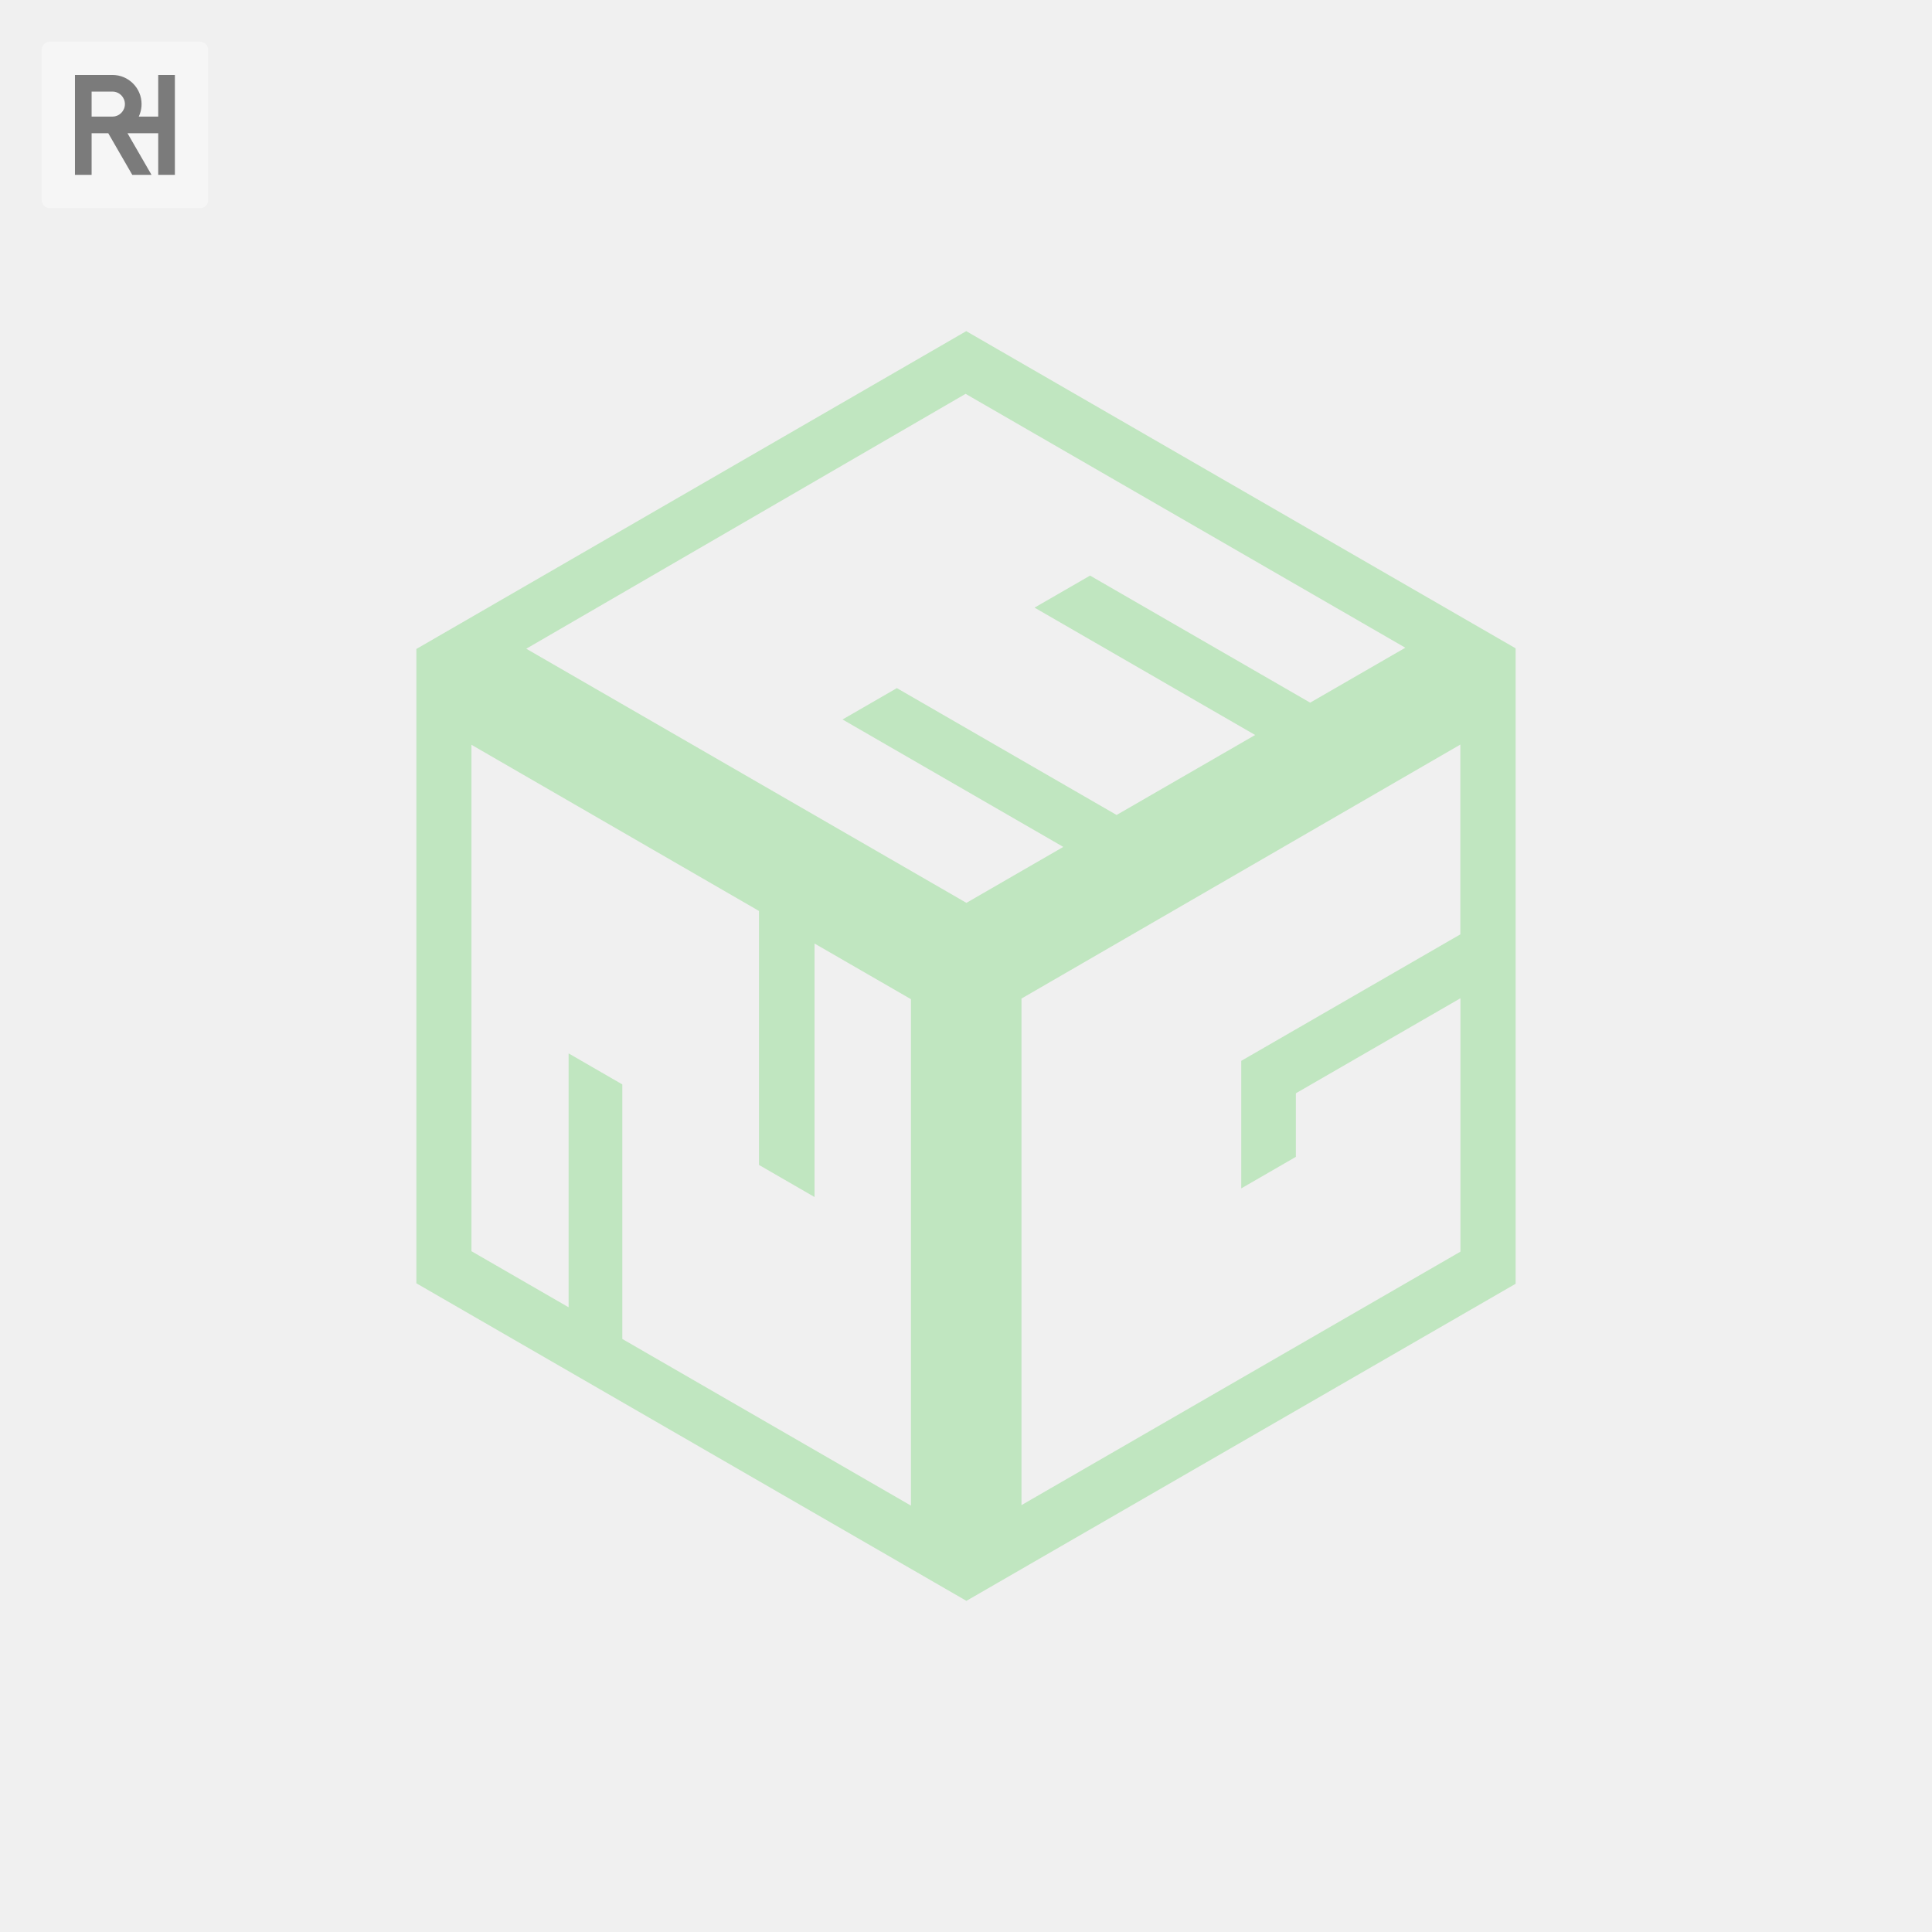
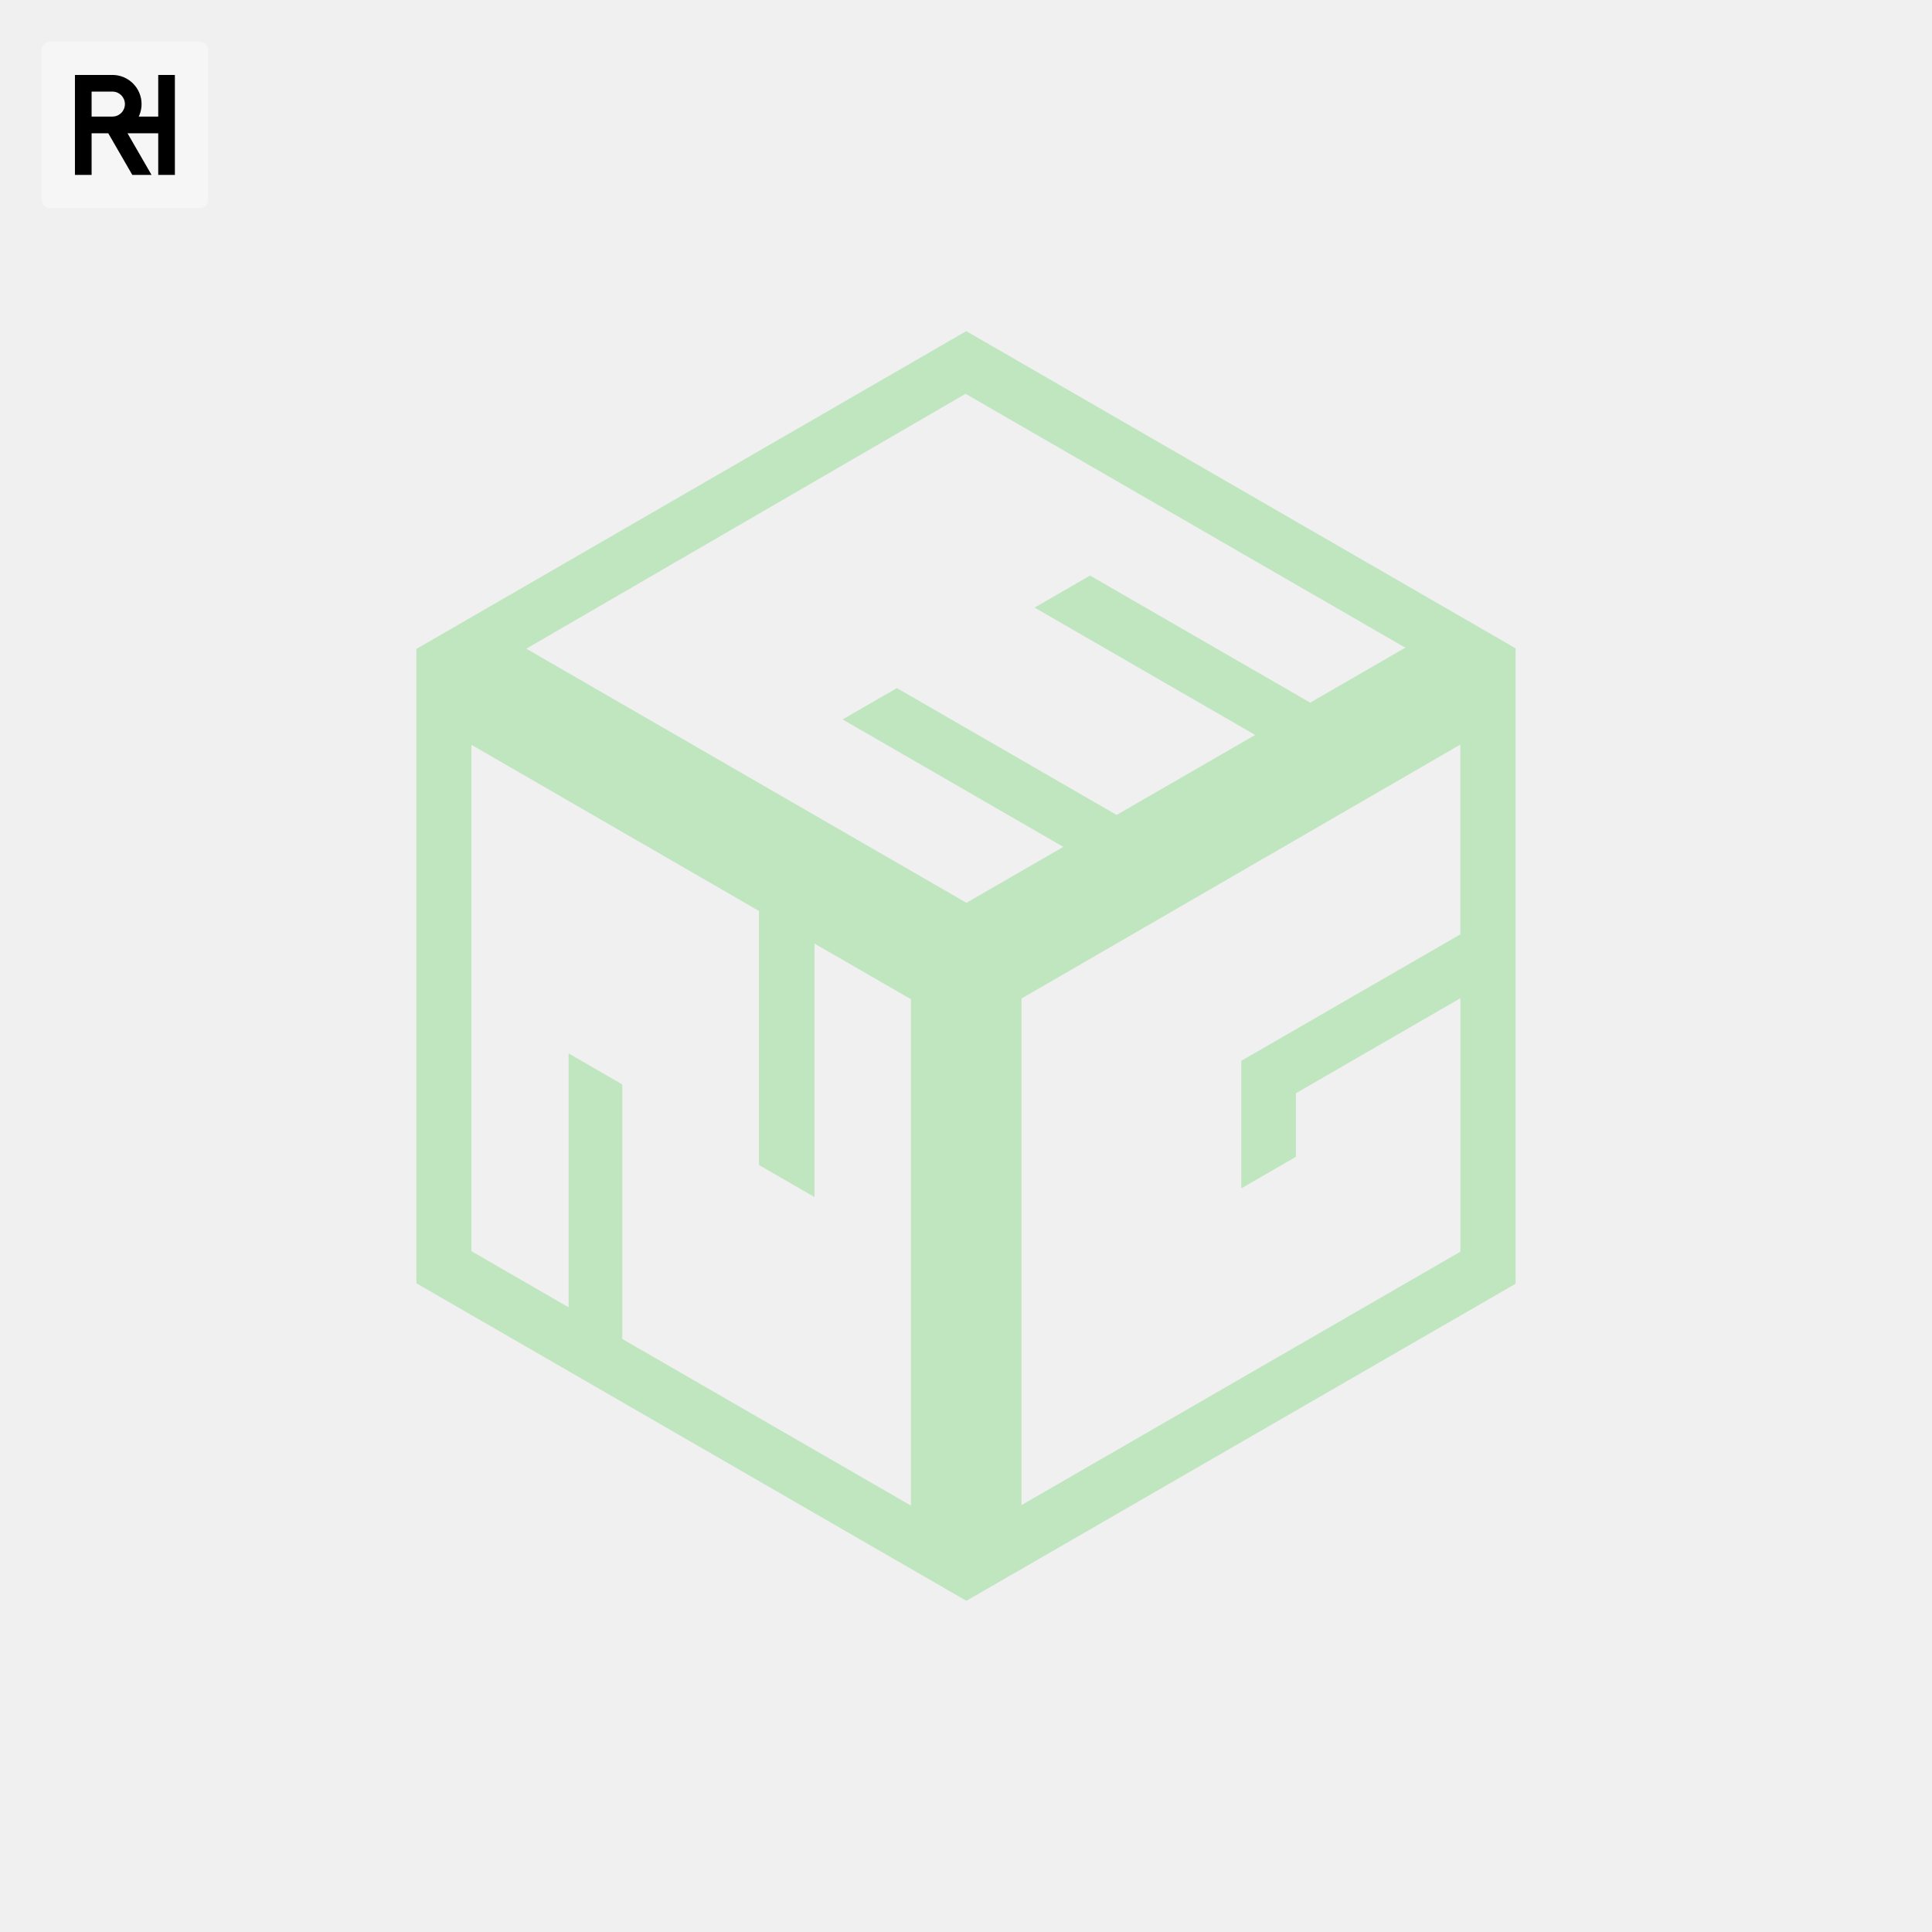
- <svg xmlns="http://www.w3.org/2000/svg" id="a" viewBox="0 0 876.85 876.85" version="1.1" width="232mm" height="232mm" xml:space="preserve">
-   <defs id="defs1">
-     <clipPath clipPathUnits="userSpaceOnUse" id="clipPath2">
-       <path id="path2" style="display:block;fill:#000000;fill-opacity:1;stroke:none;stroke-width:0.816;stroke-dasharray:none;stroke-opacity:1" d="m 68.797,11.21 c 2.164,0.017 4.302,-1.204 5.359,-3.097 -1.19,0 -2.381,0 -3.571,0 -0.596,1.032 -1.192,2.065 -1.788,3.097 z" />
-     </clipPath>
-     <clipPath clipPathUnits="userSpaceOnUse" id="clipPath22">
-       <circle style="display:none;fill:#ffffff;fill-opacity:1;stroke-width:0.265" id="circle22" cx="127.5" cy="32.5" r="12.5" />
-     </clipPath>
-     <mask maskUnits="userSpaceOnUse" id="mask23">
-       <rect style="fill:#ffffff;fill-opacity:1;stroke-width:0.265" id="rect23" width="22.5" height="45" x="127.5" y="10" />
-     </mask>
-     <clipPath clipPathUnits="userSpaceOnUse" id="clipPath26">
-       <ellipse style="display:none;fill:#ffffff;fill-opacity:1;stroke-width:0.265" id="ellipse26" cx="100" cy="30" rx="10" ry="10" />
-     </clipPath>
-     <mask maskUnits="userSpaceOnUse" id="mask26">
-       <rect style="fill:#ffffff;fill-opacity:1;stroke-width:0.265" id="rect27" width="20" height="40" x="100" y="10" />
-     </mask>
-     <clipPath clipPathUnits="userSpaceOnUse" id="clipPath31">
-       <circle style="display:none;fill:#ffffff;fill-opacity:1;stroke:#000000;stroke-width:0;stroke-dasharray:none;stroke-opacity:1" id="circle31" cx="87.5" cy="27.5" r="7.5" />
-     </clipPath>
-     <filter id="mask-powermask-path-effect32_inverse" style="color-interpolation-filters:sRGB" height="100" width="100" x="-50" y="-50">
-       <feColorMatrix id="mask-powermask-path-effect32_primitive1" values="1" type="saturate" result="fbSourceGraphic" />
-       <feColorMatrix id="mask-powermask-path-effect32_primitive2" values="-1 0 0 0 1 0 -1 0 0 1 0 0 -1 0 1 0 0 0 1 0 " in="fbSourceGraphic" />
-     </filter>
-     <mask maskUnits="userSpaceOnUse" id="mask32">
-       <rect style="fill:#ffffff;fill-opacity:1;stroke:#000000;stroke-width:0;stroke-dasharray:none;stroke-opacity:1" id="rect32" width="17.5" height="35" x="87.5" y="10" />
-     </mask>
-     <mask maskUnits="userSpaceOnUse" id="mask33">
-       <rect style="fill:#ffffff;fill-opacity:1;stroke-width:0.265" id="rect34" width="90.001" height="30" x="-0" y="45" transform="rotate(30)" />
-     </mask>
-     <mask maskUnits="userSpaceOnUse" id="mask33-5">
-       <rect style="fill:#ffffff;fill-opacity:1;stroke-width:0.265" id="rect34-5" width="90.001" height="30" x="-0" y="45" transform="rotate(30)" />
-     </mask>
-     <clipPath clipPathUnits="userSpaceOnUse" id="clipPath31-1">
-       <circle style="display:none;fill:#ffffff;fill-opacity:1;stroke:#000000;stroke-width:0;stroke-dasharray:none;stroke-opacity:1" id="circle31-7" cx="87.5" cy="27.5" r="7.5" />
-       <path id="lpe_path-effect31-1" style="fill:#ffffff;fill-opacity:1;stroke:#000000;stroke-width:0;stroke-dasharray:none;stroke-opacity:1" class="powerclip" d="M 82.5,5 H 110 V 50 H 82.5 Z M 95,27.5 a 7.5,7.5 0 0 0 -7.5,-7.5 7.5,7.5 0 0 0 -7.5,7.5 7.5,7.5 0 0 0 7.5,7.5 7.5,7.5 0 0 0 7.5,-7.5 z" />
-     </clipPath>
-     <mask maskUnits="userSpaceOnUse" id="mask32-1">
-       <rect style="fill:#ffffff;fill-opacity:1;stroke:#000000;stroke-width:0;stroke-dasharray:none;stroke-opacity:1" id="rect32-5" width="17.5" height="35" x="87.5" y="10" />
-     </mask>
-     <clipPath clipPathUnits="userSpaceOnUse" id="clipath_lpe_path-effect31-2">
-       <circle style="display:none;fill:#ffffff;fill-opacity:1;stroke:#000000;stroke-width:0;stroke-dasharray:none;stroke-opacity:1" id="circle35" cx="87.5" cy="27.5" r="7.5" />
-     </clipPath>
-     <mask maskUnits="userSpaceOnUse" id="mask33-5-5">
-       <rect style="fill:#ffffff;fill-opacity:1;stroke-width:0.265" id="rect34-5-7" width="90.001" height="30" x="-0" y="45" transform="rotate(30)" />
-     </mask>
-     <clipPath clipPathUnits="userSpaceOnUse" id="clipath_lpe_path-effect31-2-6">
-       <circle style="display:none;fill:#ffffff;fill-opacity:1;stroke:#000000;stroke-width:0;stroke-dasharray:none;stroke-opacity:1" id="circle35-1" cx="87.5" cy="27.5" r="7.5" />
-       <path id="lpe_path-effect31-2-8" style="fill:#ffffff;fill-opacity:1;stroke:#000000;stroke-width:0;stroke-dasharray:none;stroke-opacity:1" class="powerclip" d="M 82.5,5 H 110 V 50 H 82.5 Z M 95,27.5 a 7.5,7.5 0 0 0 -7.5,-7.5 7.5,7.5 0 0 0 -7.5,7.5 7.5,7.5 0 0 0 7.5,7.5 7.5,7.5 0 0 0 7.5,-7.5 z" />
-     </clipPath>
-     <mask maskUnits="userSpaceOnUse" id="mask32-1-9">
-       <rect style="fill:#ffffff;fill-opacity:1;stroke:#000000;stroke-width:0;stroke-dasharray:none;stroke-opacity:1" id="rect32-5-2" width="17.5" height="35" x="87.5" y="10" />
-     </mask>
-     <clipPath clipPathUnits="userSpaceOnUse" id="clipath_lpe_path-effect31-2-7">
-       <circle style="display:none;fill:#ffffff;fill-opacity:1;stroke:#000000;stroke-width:0;stroke-dasharray:none;stroke-opacity:1" id="circle36" cx="87.5" cy="27.5" r="7.5" />
-     </clipPath>
-     <mask maskUnits="userSpaceOnUse" id="mask33-5-5-8">
-       <rect style="fill:#ffffff;fill-opacity:1;stroke-width:0.265" id="rect34-5-7-7" width="90.001" height="30" x="-0" y="45" transform="rotate(30)" />
-     </mask>
-     <clipPath clipPathUnits="userSpaceOnUse" id="clipath_lpe_path-effect31-2-7-4">
-       <circle style="display:none;fill:#ffffff;fill-opacity:1;stroke:#000000;stroke-width:0;stroke-dasharray:none;stroke-opacity:1" id="circle36-2" cx="87.5" cy="27.5" r="7.5" />
-       <path id="lpe_path-effect31-2-7-7" style="fill:#ffffff;fill-opacity:1;stroke:#000000;stroke-width:0;stroke-dasharray:none;stroke-opacity:1" class="powerclip" d="M 82.5,5 H 110 V 50 H 82.5 Z M 95,27.5 a 7.5,7.5 0 0 0 -7.5,-7.5 7.5,7.5 0 0 0 -7.5,7.5 7.5,7.5 0 0 0 7.5,7.5 7.5,7.5 0 0 0 7.5,-7.5 z" />
-     </clipPath>
-     <mask maskUnits="userSpaceOnUse" id="mask32-1-9-7">
-       <rect style="fill:#ffffff;fill-opacity:1;stroke:#000000;stroke-width:0;stroke-dasharray:none;stroke-opacity:1" id="rect32-5-2-9" width="17.5" height="35" x="87.5" y="10" />
-     </mask>
-     <clipPath clipPathUnits="userSpaceOnUse" id="clipath_lpe_path-effect31-2-7-3">
-       <circle style="display:none;fill:#ffffff;fill-opacity:1;stroke:#000000;stroke-width:0;stroke-dasharray:none;stroke-opacity:1" id="circle37" cx="87.5" cy="27.5" r="7.5" />
-     </clipPath>
-     <mask maskUnits="userSpaceOnUse" id="mask33-4">
-       <rect style="fill:#ffffff;fill-opacity:1;stroke-width:0.265" id="rect34-8" width="90.001" height="30" x="-0" y="45" transform="rotate(30)" />
-     </mask>
-     <clipPath clipPathUnits="userSpaceOnUse" id="clipPath31-6">
-       <circle style="display:none;fill:#ffffff;fill-opacity:1;stroke:#000000;stroke-width:0;stroke-dasharray:none;stroke-opacity:1" id="circle31-5" cx="87.5" cy="27.5" r="7.5" />
-     </clipPath>
-     <mask maskUnits="userSpaceOnUse" id="mask32-9">
-       <rect style="fill:#ffffff;fill-opacity:1;stroke:#000000;stroke-width:0;stroke-dasharray:none;stroke-opacity:1" id="rect32-0" width="17.5" height="35" x="87.5" y="10" />
-     </mask>
-     <clipPath clipPathUnits="userSpaceOnUse" id="clipPath31-6-4">
-       <circle style="display:none;fill:#ffffff;fill-opacity:1;stroke:#000000;stroke-width:0;stroke-dasharray:none;stroke-opacity:1" id="circle31-5-9" cx="87.5" cy="27.5" r="7.5" />
-       <path id="lpe_path-effect31-0-6" style="fill:#ffffff;fill-opacity:1;stroke:#000000;stroke-width:0;stroke-dasharray:none;stroke-opacity:1" class="powerclip" d="M 82.5,5 H 110 V 50 H 82.5 Z M 95,27.5 a 7.5,7.5 0 0 0 -7.5,-7.5 7.5,7.5 0 0 0 -7.5,7.5 7.5,7.5 0 0 0 7.5,7.5 7.5,7.5 0 0 0 7.5,-7.5 z" />
-     </clipPath>
-     <mask maskUnits="userSpaceOnUse" id="mask32-9-3">
-       <path id="rect32-0-7" d="M 87.5,10 H 105 V 45 H 87.5 Z" style="fill:#ffffff;fill-opacity:1;stroke:#000000;stroke-width:0;stroke-dasharray:none;stroke-opacity:1" />
-     </mask>
-     <clipPath clipPathUnits="userSpaceOnUse" id="clipath_lpe_path-effect31-0-8">
-       <path id="lpe_path-effect31-0-8" style="fill:#ffffff;fill-opacity:1;stroke:#000000;stroke-width:0;stroke-dasharray:none;stroke-opacity:1" class="powerclip" d="M 82.5,5 H 110 V 50 H 82.5 Z M 95,27.5 a 7.5,7.5 0 0 0 -7.5,-7.5 7.5,7.5 0 0 0 -7.5,7.5 7.5,7.5 0 0 0 7.5,7.5 7.5,7.5 0 0 0 7.5,-7.5 z" />
-     </clipPath>
-     <clipPath clipPathUnits="userSpaceOnUse" id="clipPath61">
-       <rect style="fill:#ffffff;fill-opacity:1;stroke-width:0.265" id="rect61" width="90.001" height="30" x="-0" y="45" transform="rotate(30)" />
-     </clipPath>
-     <clipPath clipPathUnits="userSpaceOnUse" id="clipPath2-5">
-       <path id="path2-1" style="display:none;fill:#000000;fill-opacity:1;stroke:none;stroke-width:0.816;stroke-dasharray:none;stroke-opacity:1" d="m 68.797,11.21 c 2.164,0.017 4.302,-1.204 5.359,-3.097 -1.19,0 -2.381,0 -3.571,0 -0.596,1.032 -1.192,2.065 -1.788,3.097 z" />
-       <path id="lpe_path-effect2-7" style="fill:#000000;fill-opacity:1;stroke:none;stroke-width:0.816;stroke-dasharray:none;stroke-opacity:1" class="powerclip" d="M 43.141,-4.592 H 92.504 V 30.405 H 43.141 Z M 68.797,11.21 c 2.164,0.017 4.302,-1.204 5.359,-3.097 -1.19,0 -2.381,0 -3.571,0 -0.596,1.032 -1.192,2.065 -1.788,3.097 z" />
-     </clipPath>
-     <filter id="mask-powermask-path-effect4_inverse" style="color-interpolation-filters:sRGB" height="100" width="100" x="-50" y="-50">
-       <feColorMatrix id="mask-powermask-path-effect4_primitive1" values="1" type="saturate" result="fbSourceGraphic" />
-       <feColorMatrix id="mask-powermask-path-effect4_primitive2" values="-1 0 0 0 1 0 -1 0 0 1 0 0 -1 0 1 0 0 0 1 0 " in="fbSourceGraphic" />
-     </filter>
-     <clipPath clipPathUnits="userSpaceOnUse" id="clipPath2-2">
-       <path id="path2-2" style="display:none;fill:#000000;fill-opacity:1;stroke:none;stroke-width:0.816;stroke-dasharray:none;stroke-opacity:1" d="m 68.797,11.21 c 2.164,0.017 4.302,-1.204 5.359,-3.097 -1.19,0 -2.381,0 -3.571,0 -0.596,1.032 -1.192,2.065 -1.788,3.097 z" />
-       <path id="lpe_path-effect2-16" style="fill:#000000;fill-opacity:1;stroke:none;stroke-width:0.816;stroke-dasharray:none;stroke-opacity:1" class="powerclip" d="M 43.141,-4.592 H 92.504 V 30.405 H 43.141 Z M 68.797,11.21 c 2.164,0.017 4.302,-1.204 5.359,-3.097 -1.19,0 -2.381,0 -3.571,0 -0.596,1.032 -1.192,2.065 -1.788,3.097 z" />
-     </clipPath>
-     <clipPath clipPathUnits="userSpaceOnUse" id="clipath_lpe_path-effect2-8">
-       <path id="path4" style="display:block;fill:#000000;fill-opacity:1;stroke:none;stroke-width:0.816;stroke-dasharray:none;stroke-opacity:1" d="m 68.797,11.21 c 2.164,0.017 4.302,-1.204 5.359,-3.097 -1.19,0 -2.381,0 -3.571,0 -0.596,1.032 -1.192,2.065 -1.788,3.097 z" />
-     </clipPath>
-     <clipPath clipPathUnits="userSpaceOnUse" id="clipPath2-54">
-       <path id="path2-3" style="display:none;fill:#000000;fill-opacity:1;stroke:none;stroke-width:0.816;stroke-dasharray:none;stroke-opacity:1" d="m 68.797,11.21 c 2.164,0.017 4.302,-1.204 5.359,-3.097 -1.19,0 -2.381,0 -3.571,0 -0.596,1.032 -1.192,2.065 -1.788,3.097 z" />
-       <path id="lpe_path-effect2-12" style="fill:#000000;fill-opacity:1;stroke:none;stroke-width:0.816;stroke-dasharray:none;stroke-opacity:1" class="powerclip" d="M 43.141,-4.592 H 92.504 V 30.405 H 43.141 Z M 68.797,11.21 c 2.164,0.017 4.302,-1.204 5.359,-3.097 -1.19,0 -2.381,0 -3.571,0 -0.596,1.032 -1.192,2.065 -1.788,3.097 z" />
-     </clipPath>
-     <clipPath clipPathUnits="userSpaceOnUse" id="clipath_lpe_path-effect2-3">
-       <path id="path5" style="display:block;fill:#000000;fill-opacity:1;stroke:none;stroke-width:0.816;stroke-dasharray:none;stroke-opacity:1" d="m 68.797,11.21 c 2.164,0.017 4.302,-1.204 5.359,-3.097 -1.19,0 -2.381,0 -3.571,0 -0.596,1.032 -1.192,2.065 -1.788,3.097 z" />
-     </clipPath>
-   </defs>
-   <g id="layer1-8" transform="matrix(0.7559054,0,0,0.7559054,18.89764,18.89764)">
-     <rect style="fill:#ffffff;fill-opacity:0.4;stroke:#000000;stroke-width:0;stroke-dasharray:none;stroke-opacity:1" id="rect35-3-9" width="100" height="100" x="1.7763568e-15" y="-2.8421709e-14" rx="5" ry="5" />
-     <path id="path1-2" clip-path="none" style="fill:#000000;fill-opacity:0.5;stroke:none;stroke-width:1.606;stroke-dasharray:none;stroke-opacity:1" d="m 20,20 v 59.999 h 9.999 V 55 H 40.001 L 54.429,79.999 H 65.979 L 51.546,55 h 18.454 v 24.998 h 9.999 V 20 h -9.999 v 25.001 h -11.689 c 0.497,-1.023 1.69,-3.81 1.69,-7.501 0,-9.65 -7.83,-17.5 -17.5,-17.5 z m 9.999,9.999 h 12.501 c 4.201,0 7.501,3.409 7.501,7.501 0,4.085 -3.302,7.501 -7.501,7.501 h -12.501 z" />
-   </g>
-   <path d="M 438.532,150.295 188.976,294.54 V 582.434 L 438.609,726.557 687.874,582.648 V 294.249 Z M 413.418,683.322 282.441,607.702 V 492.168 l -24.38,-14.08 v 115.228 l -44.092,-25.451 v -229.844 l 130.502,75.421 v 115.274 l 25.207,14.555 V 428.225 l 43.756,25.253 v 229.844 0 z M 238.839,294.433 438.242,178.746 637.813,293.974 l -43.189,24.931 -99.893,-57.668 -25.191,14.539 100.122,57.805 -62.886,36.302 -99.724,-57.576 -24.656,14.233 100.184,57.836 -43.97,25.39 -199.786,-115.35 v 0 z M 662.82,568.078 463.601,683.107 V 453.202 L 662.79,337.929 v 86.134 l -99.434,57.407 v 57.882 l 24.778,-14.31 v -28.849 l 74.686,-43.128 z" style="opacity:0.2;fill:#00bc00;stroke-width:1.53" id="path1-9" />
+ <svg xmlns="http://www.w3.org/2000/svg" id="a" viewBox="0 0 657.64 657.64">
+   <rect id="c" x="14.17" y="14.17" width="56.69" height="56.69" rx="2.83" ry="2.83" style="fill:rgba(255,255,255,.4);" />
+   <path id="d" d="M25.51,25.51v34.02h5.67v-14.17h5.67l8.18,14.17h6.55l-8.18-14.17h10.46v14.17h5.67V25.51h-5.67v14.17h-6.63c.28-.58.96-2.16.96-4.25,0-5.47-4.44-9.92-9.92-9.92h-12.76ZM31.18,31.18h7.09c2.38,0,4.25,1.93,4.25,4.25s-1.87,4.25-4.25,4.25h-7.09v-8.5Z" />
+   <path id="e" d="M328.9,112.72l-187.17,108.18v215.92l187.22,108.09,186.95-107.93v-216.3l-187.01-107.97ZM310.06,512.49l-98.23-56.71v-86.65l-18.29-10.56v86.42l-33.07-19.09v-172.38l97.88,56.57v86.46l18.9,10.92v-86.28l32.82,18.94v172.38h-.01ZM179.13,220.82l149.55-86.77,149.68,86.42-32.39,18.7-74.92-43.25-18.89,10.9,75.09,43.35-47.16,27.23-74.79-43.18-18.49,10.67,75.14,43.38-32.98,19.04-149.84-86.51h.01ZM497.12,426.06l-149.41,86.27v-172.43l149.39-86.46v64.6l-74.58,43.06v43.41l18.58-10.73v-21.64l56.01-32.35v86.26Z" style="fill:#00bc00; isolation:isolate; opacity:.2;" />
</svg>
